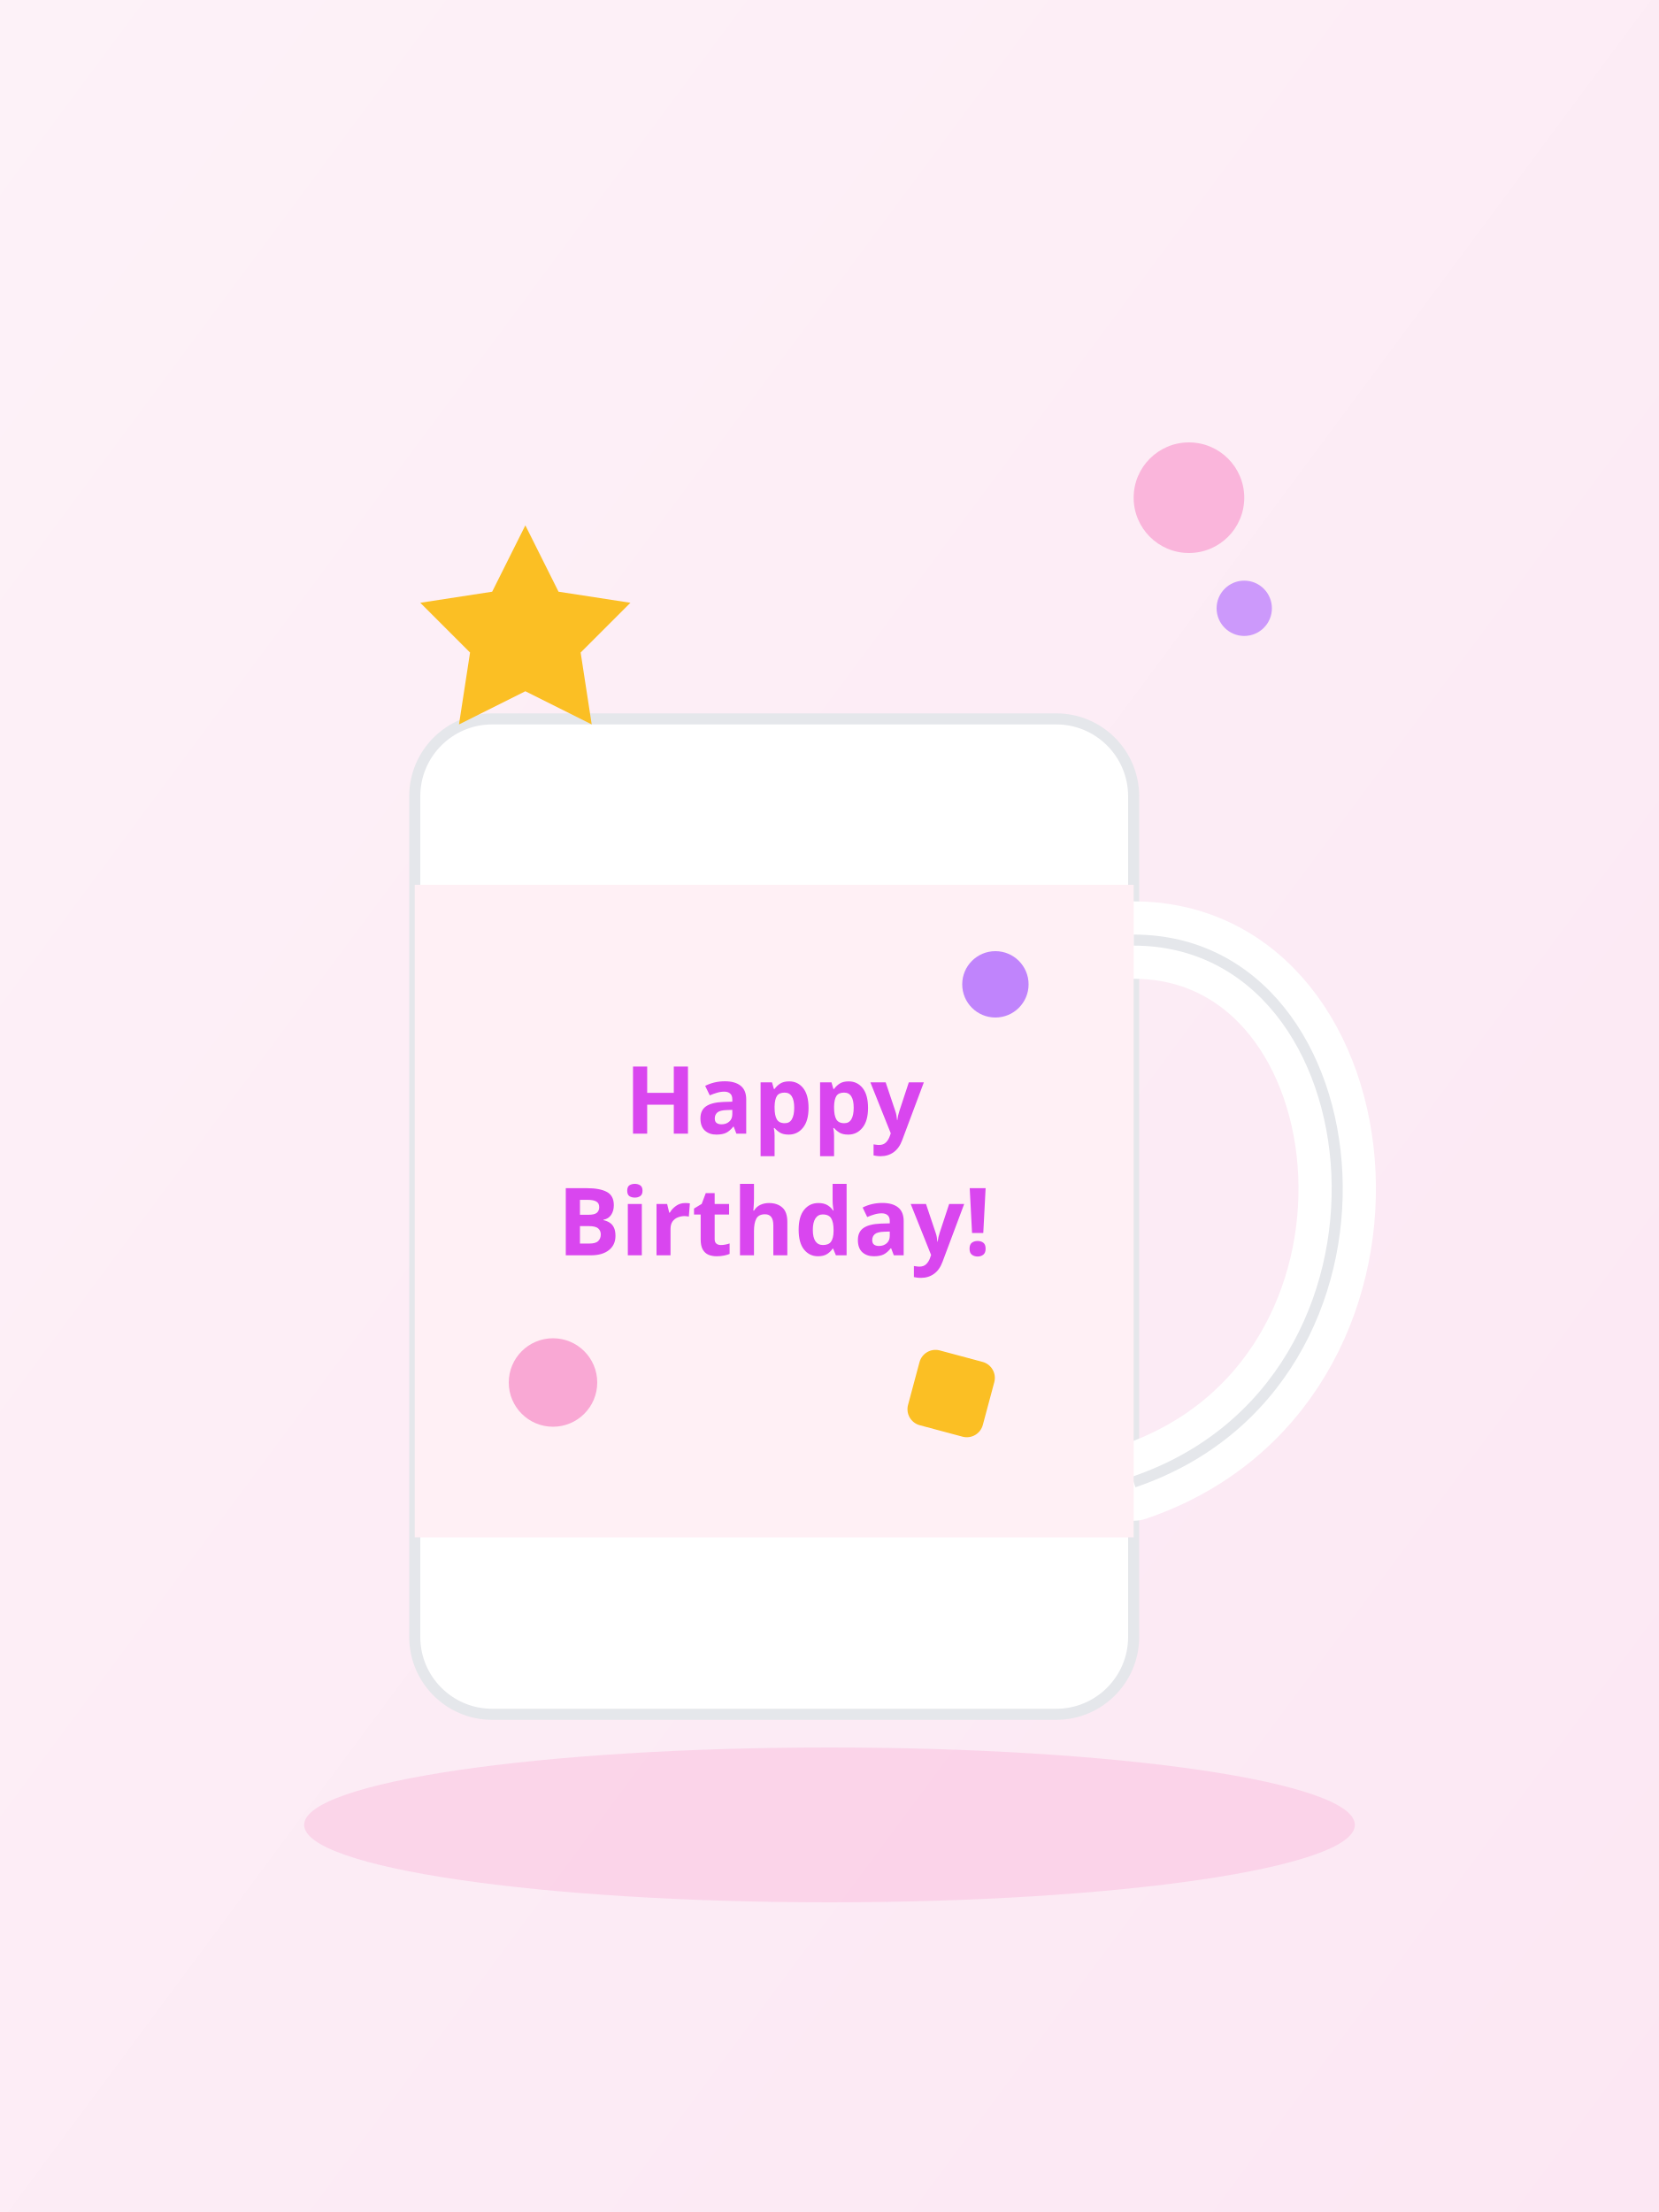
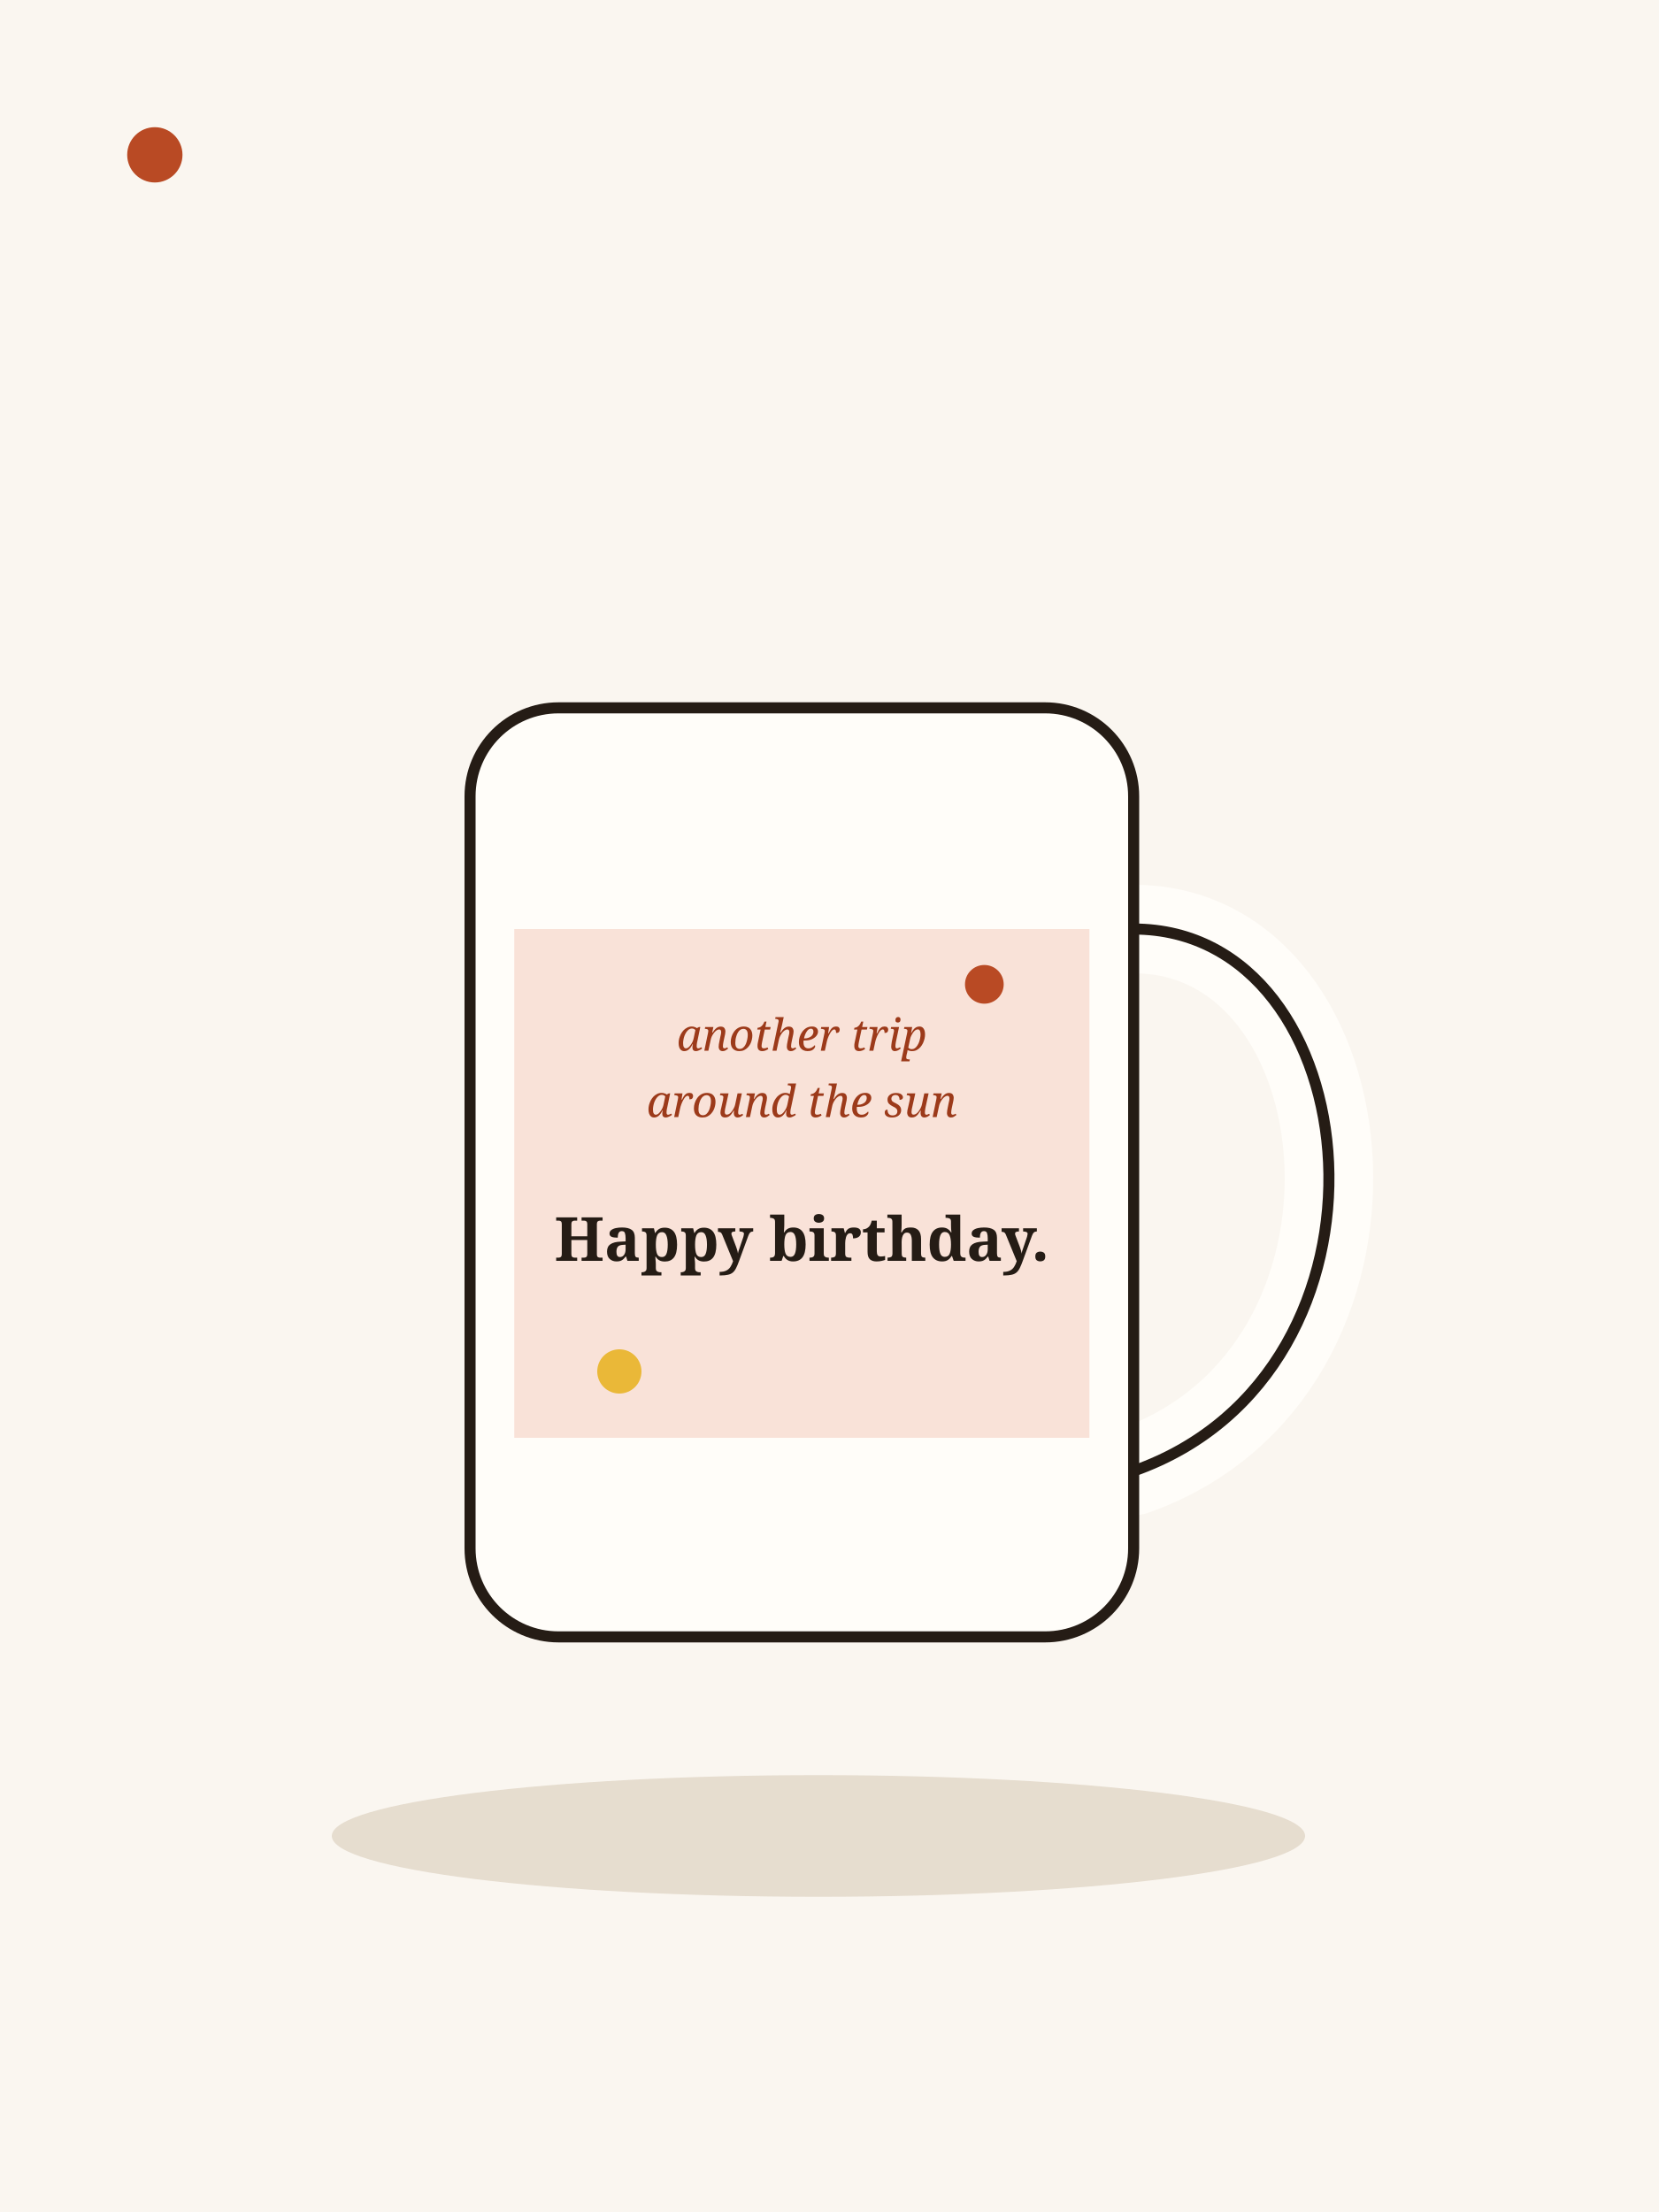
<svg xmlns="http://www.w3.org/2000/svg" viewBox="0 0 300 400" fill="none">
+   <rect width="300" height="400" fill="#faf6f0" />
+   <circle cx="28" cy="28" r="5" fill="#b94a24" />
+   <ellipse cx="148" cy="332" rx="88" ry="11" fill="#d2c3ad" opacity="0.5" />
+   <path d="M205 168 C248 168 256 248 205 266" stroke="#fffdf9" stroke-width="16" fill="none" stroke-linecap="round" />
+   <path d="M205 168 C248 168 256 248 205 266" stroke="#251c15" stroke-width="2" fill="none" stroke-linecap="round" />
+   <rect x="85" y="128" width="120" height="168" rx="16" fill="#fffdf9" stroke="#251c15" stroke-width="2" />
  <defs>
-     <linearGradient id="bg" x1="0" y1="0" x2="1" y2="1">
-       <stop offset="0" stop-color="#FDF2F8" />
-       <stop offset="1" stop-color="#FCE7F3" />
-     </linearGradient>
+     <clipPath id="print">
+       <rect x="93" y="144" width="104" height="136" rx="6" />
+     </clipPath>
  </defs>
-   <rect width="300" height="400" fill="url(#bg)" />
-   <ellipse cx="150" cy="330" rx="95" ry="14" fill="#F9A8D4" opacity="0.35" />
-   <rect x="75" y="130" width="130" height="180" rx="14" fill="#fff" stroke="#E5E7EB" stroke-width="2" />
-   <path d="M205 170 C250 170 258 250 205 268" stroke="#fff" stroke-width="14" fill="none" stroke-linecap="round" />
-   <path d="M205 170 C250 170 258 250 205 268" stroke="#E5E7EB" stroke-width="2" fill="none" />
-   <rect x="75" y="160" width="130" height="118" fill="#FFF0F5" />
-   <text x="140" y="205" text-anchor="middle" font-family="system-ui" font-size="17" font-weight="700" fill="#D946EF">Happy</text>
-   <text x="140" y="227" text-anchor="middle" font-family="system-ui" font-size="17" font-weight="700" fill="#D946EF">Birthday!</text>
-   <circle cx="100" cy="250" r="8" fill="#F9A8D4" />
-   <circle cx="180" cy="178" r="6" fill="#C084FC" />
-   <rect x="165" y="245" width="14" height="14" rx="3" fill="#FBBF24" transform="rotate(15 172 252)" />
-   <path d="M95 95 l6 12 13 2 -9 9 2 13 -12 -6 -12 6 2 -13 -9 -9 13 -2 z" fill="#FBBF24" />
-   <circle cx="215" cy="90" r="10" fill="#F9A8D4" opacity="0.8" />
-   <circle cx="225" cy="110" r="5" fill="#C084FC" opacity="0.8" />
+   <g clip-path="url(#print)">
+     <rect x="93" y="168" width="104" height="92" fill="#f9e2d8" />
+     <text x="145" y="190" text-anchor="middle" font-family="Georgia, serif" font-size="8" font-style="italic" fill="#9c3a1a">another trip</text>
+     <text x="145" y="202" text-anchor="middle" font-family="Georgia, serif" font-size="8" font-style="italic" fill="#9c3a1a">around the sun</text>
+     <text x="145" y="228" text-anchor="middle" font-family="Georgia, serif" font-size="11" font-weight="700" fill="#251c15">Happy birthday.</text>
+   </g>
+   <circle cx="112" cy="248" r="4" fill="#eab838" />
+   <circle cx="178" cy="178" r="3.5" fill="#b94a24" />
</svg>
